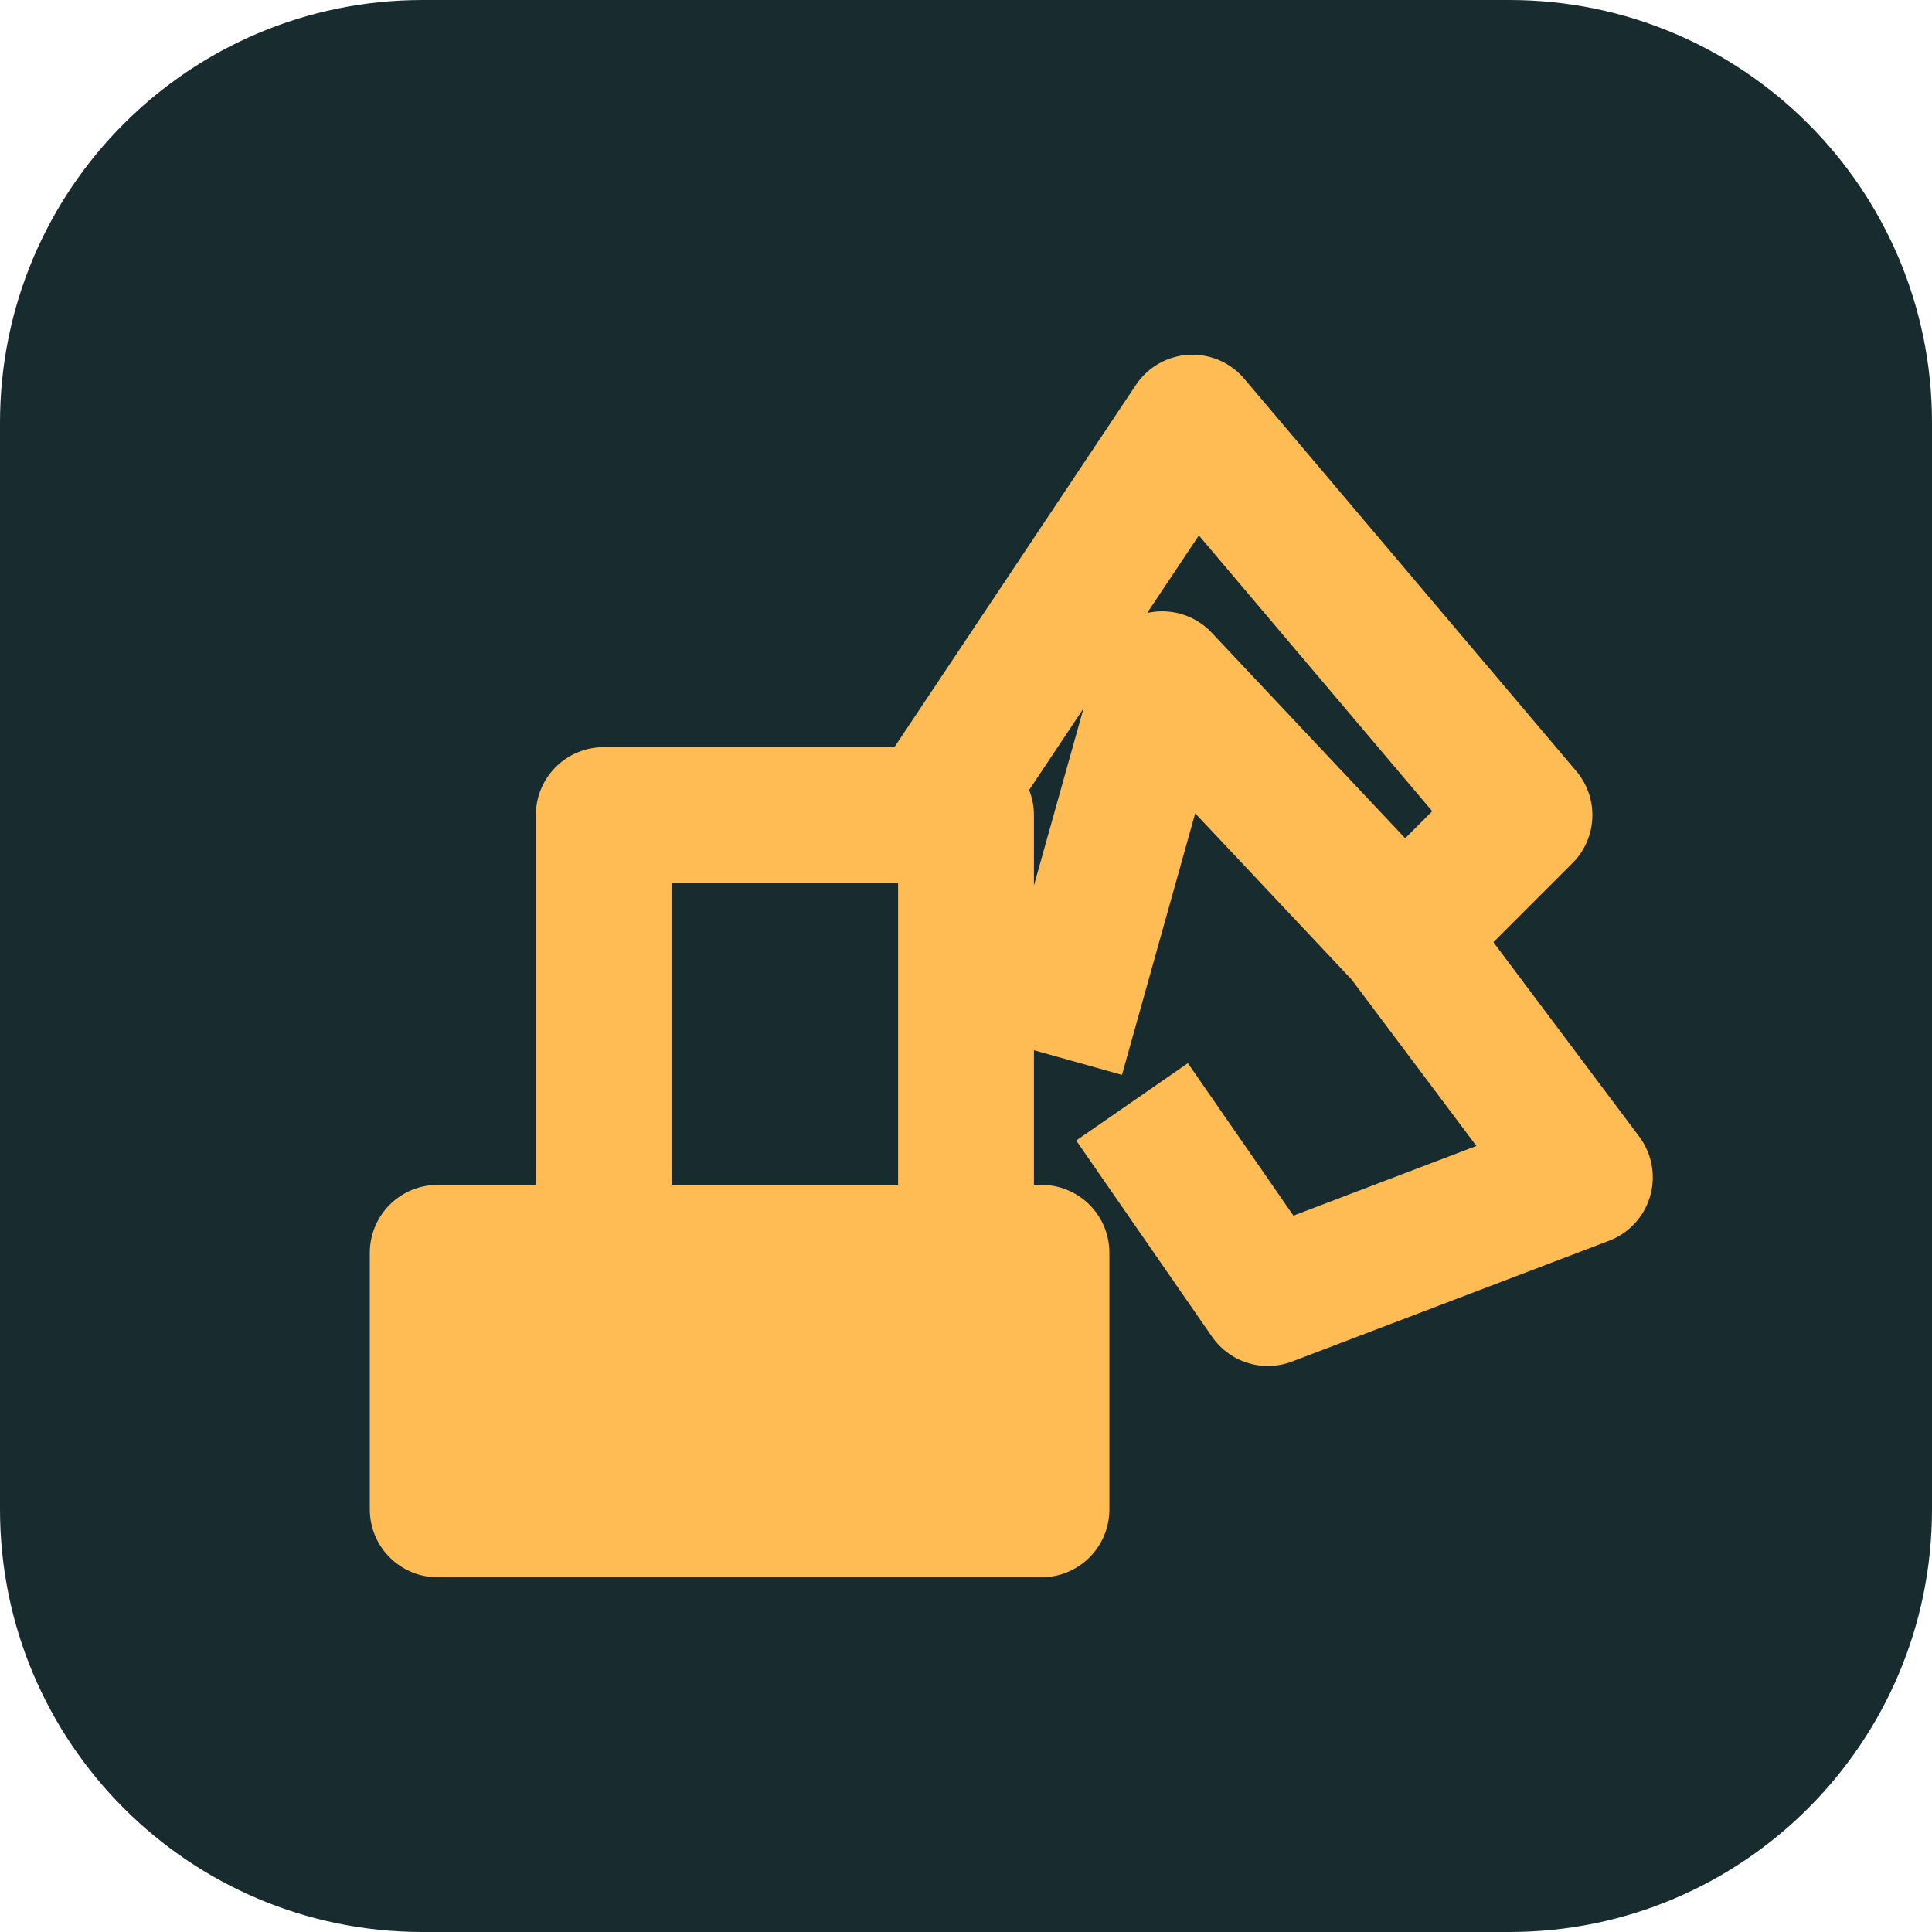
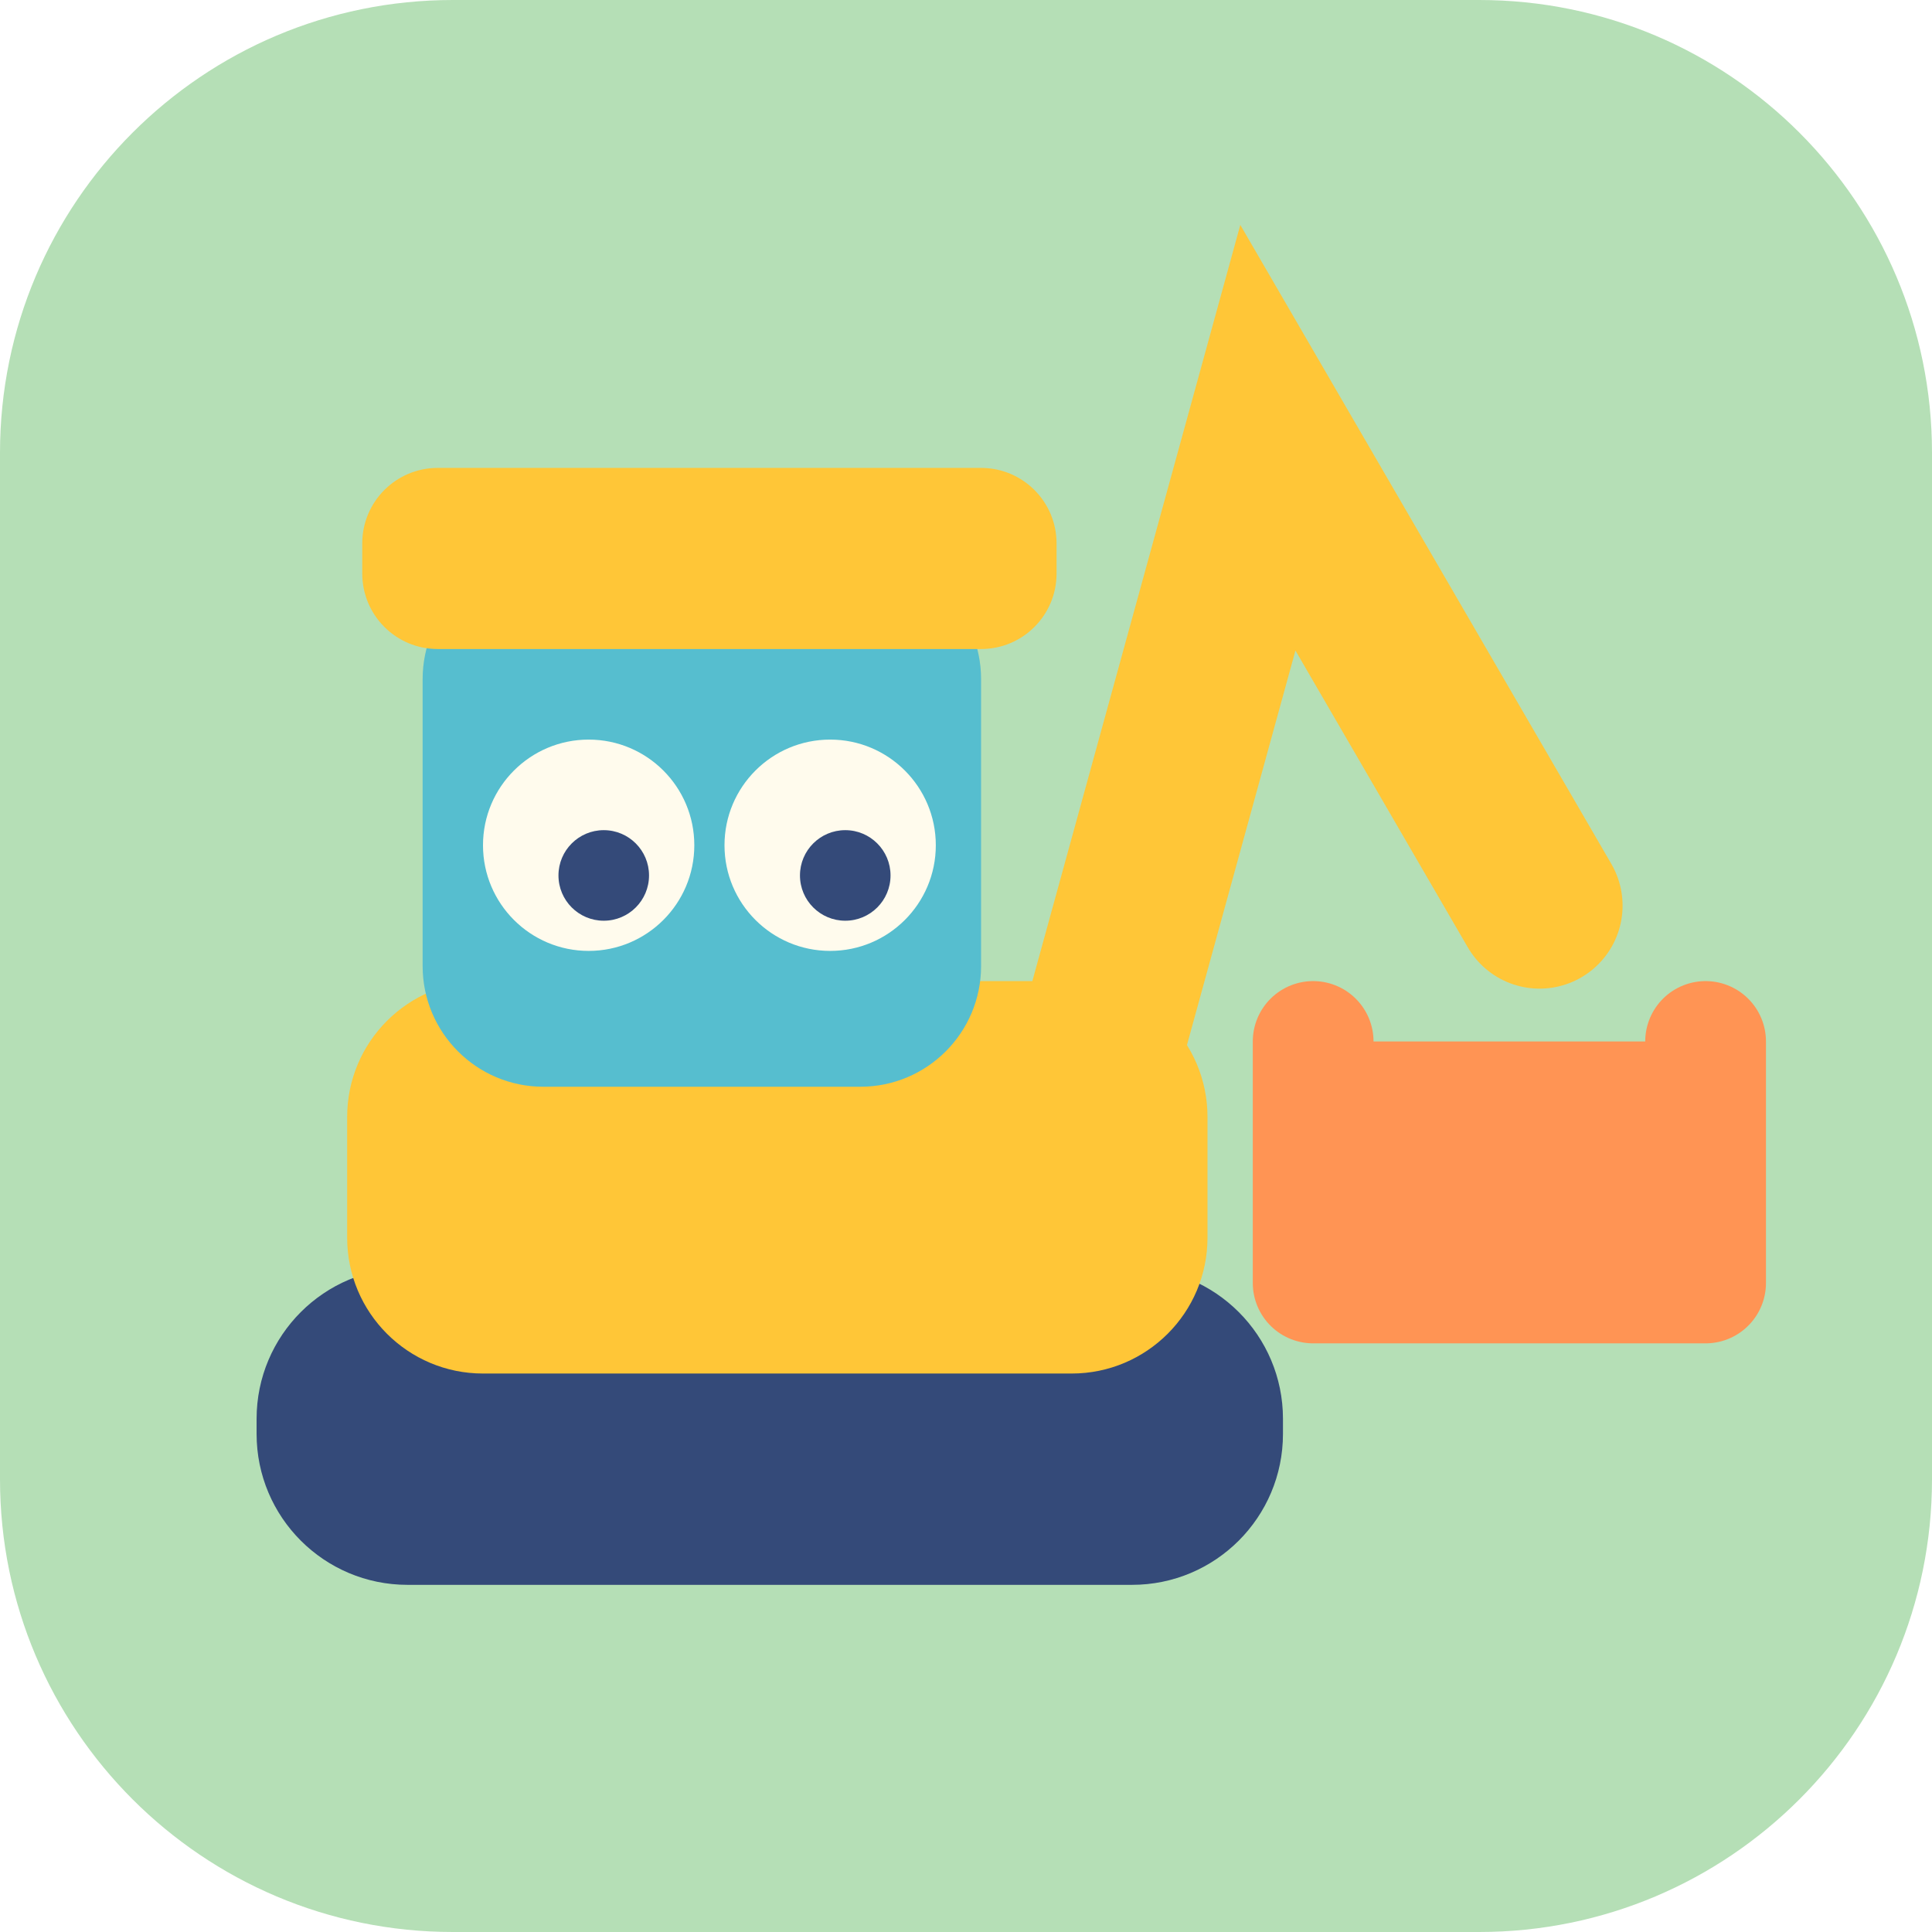
<svg xmlns="http://www.w3.org/2000/svg" width="128" height="128" viewBox="0 0 128 128">
-   <rect width="128" height="128" rx="28" fill="#182c30" />
-   <path d="M25 91h47m-43-8h40v17H29zM40 79V54h24v25M61 55l18-27 22 26-8 8-16-17-7 25m23-8 12 16-21 8-9-13" fill="none" stroke="#ffbc54" stroke-width="9" stroke-linejoin="round" />
+   <rect width="128" height="128" rx="30" fill="#b5dfb6" />
+   <rect x="17" y="84" width="68" height="21" rx="10" fill="#344a79" />
+   <rect x="23" y="65" width="57" height="26" rx="9" fill="#ffc637" />
+   <rect x="28" y="37" width="37" height="35" rx="8" fill="#56becf" />
+   <rect x="24" y="31" width="46" height="12" rx="5" fill="#ffc637" />
+   <circle cx="39" cy="56" r="7" fill="#fffbed" />
+   <circle cx="55" cy="56" r="7" fill="#fffbed" />
+   <circle cx="40" cy="58" r="3" fill="#344a79" />
+   <circle cx="56" cy="58" r="3" fill="#344a79" />
+   <path d="M73 69l11-40 18 31" fill="none" stroke="#ffc637" stroke-width="11" stroke-linecap="round" />
+   <path d="M87 69v16h26V69" fill="#ff9454" stroke="#ff9454" stroke-width="8" stroke-linecap="round" stroke-linejoin="round" />
</svg>
